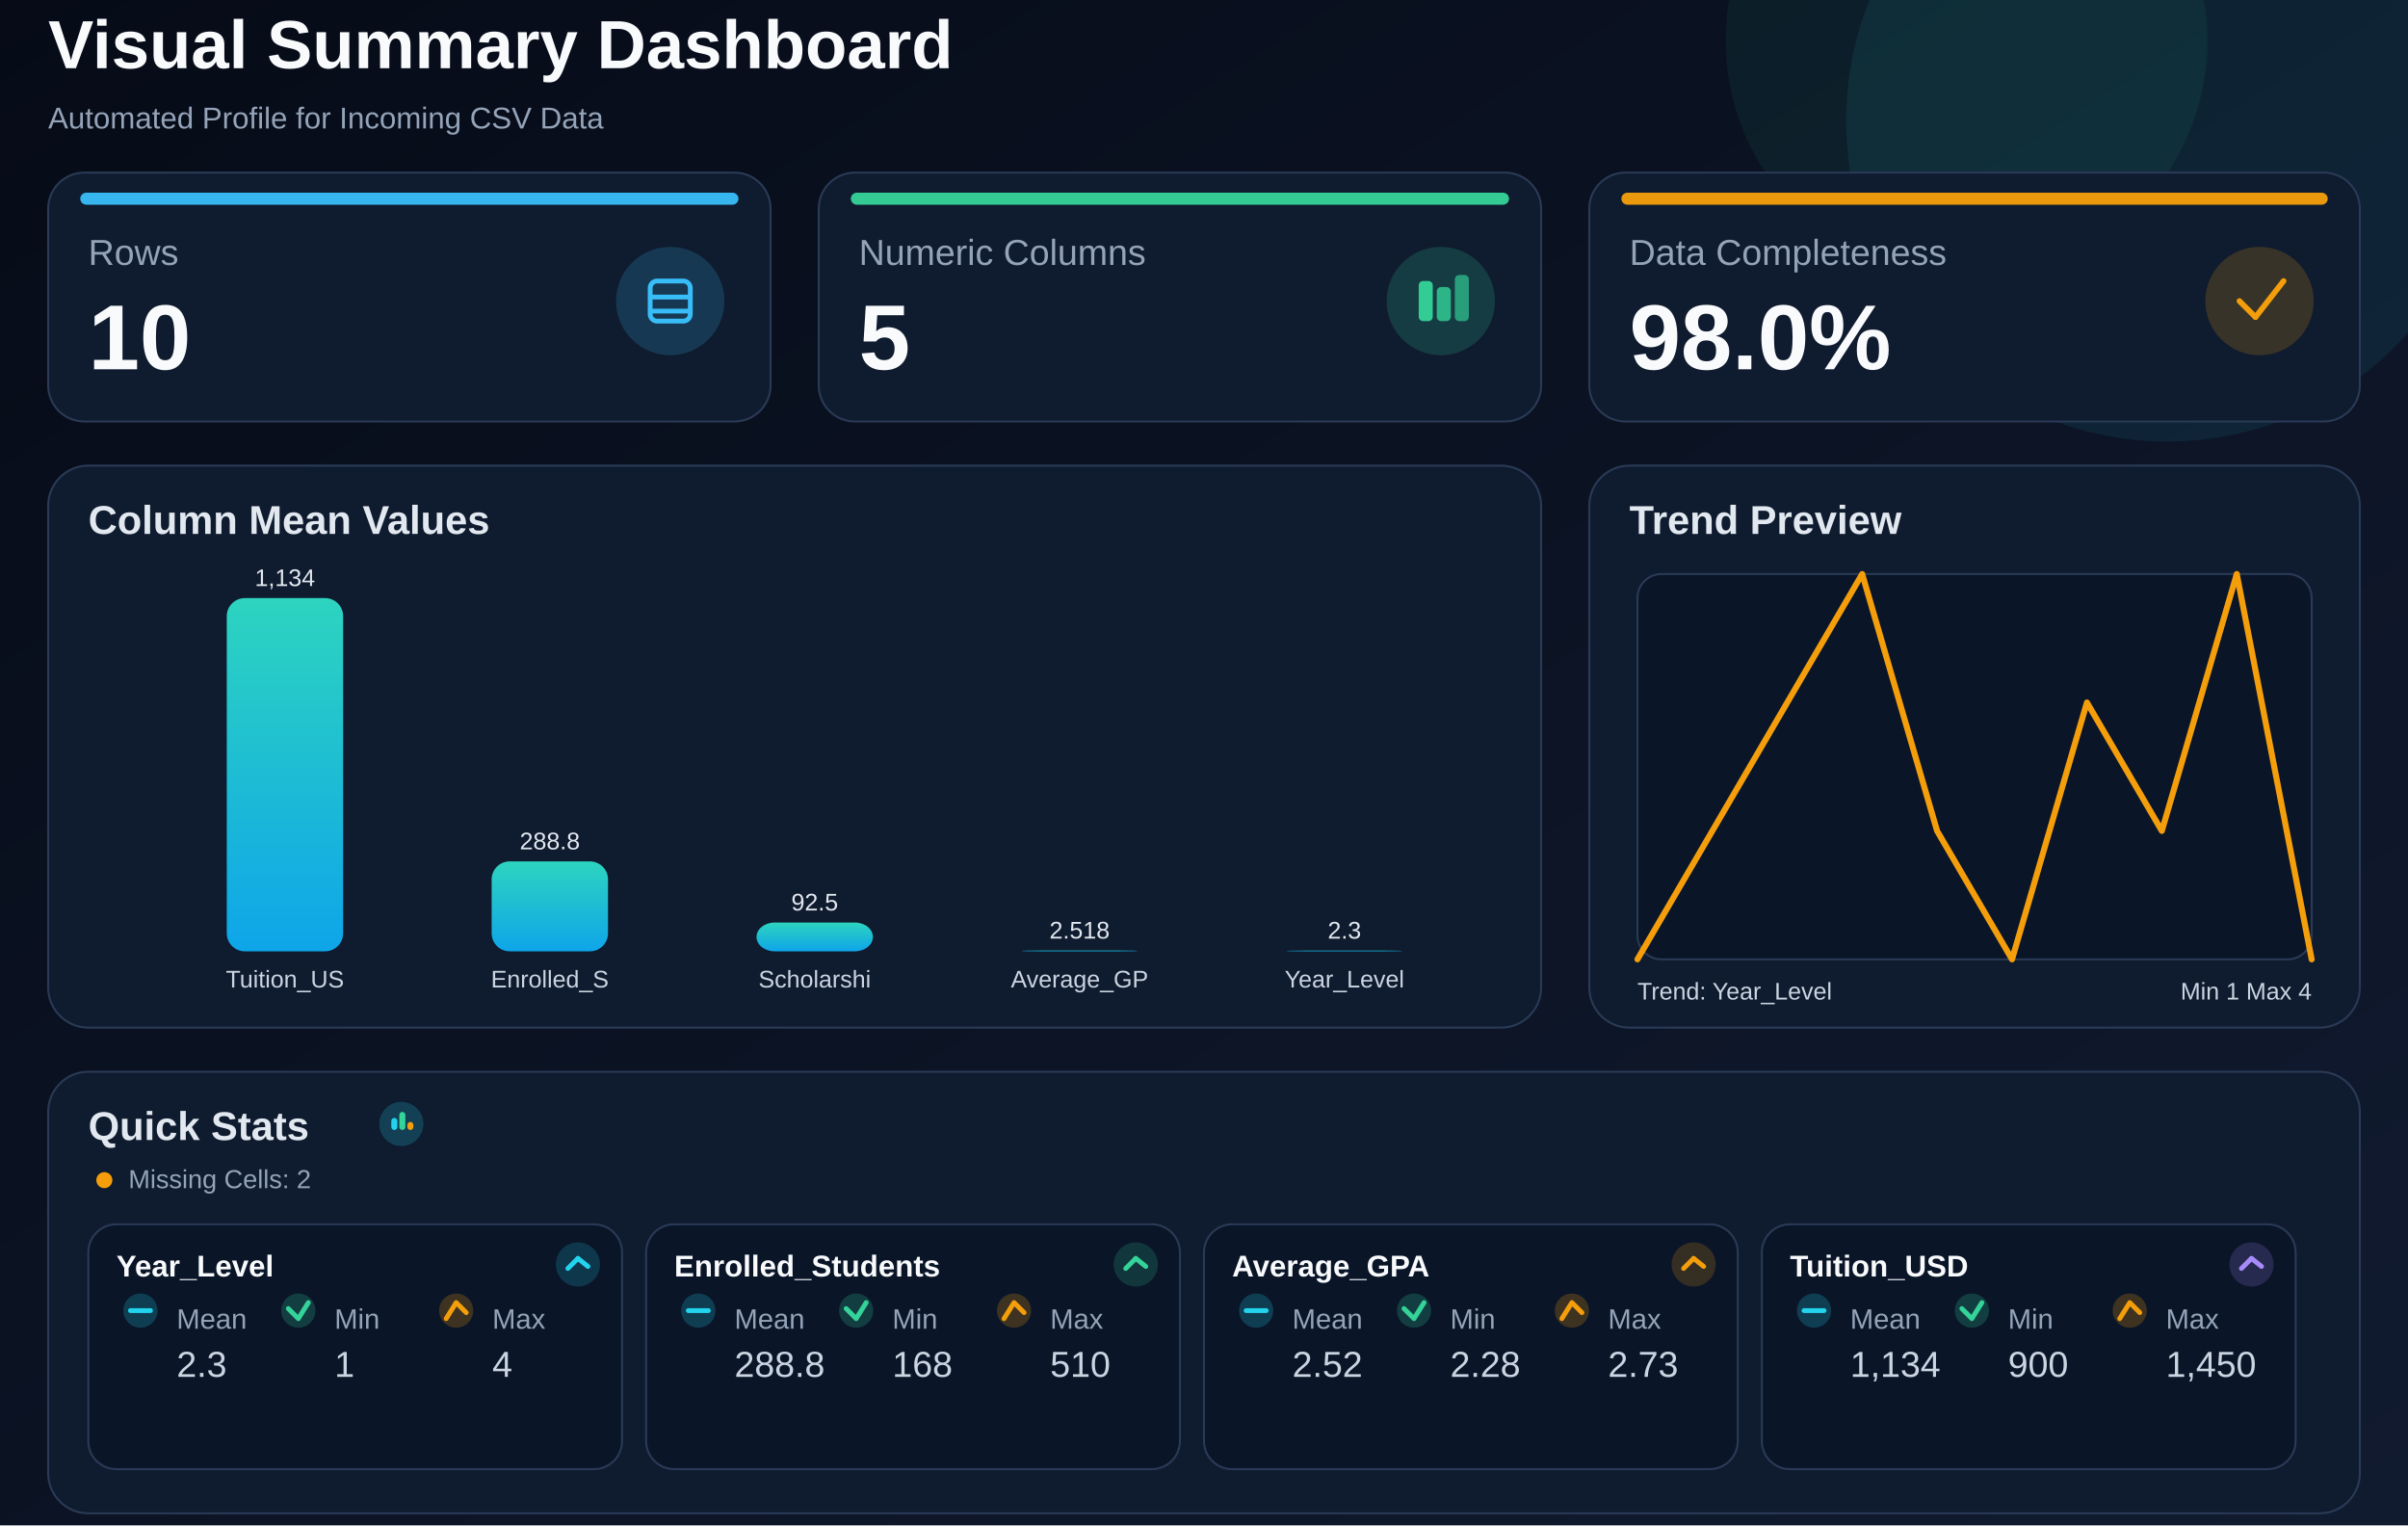
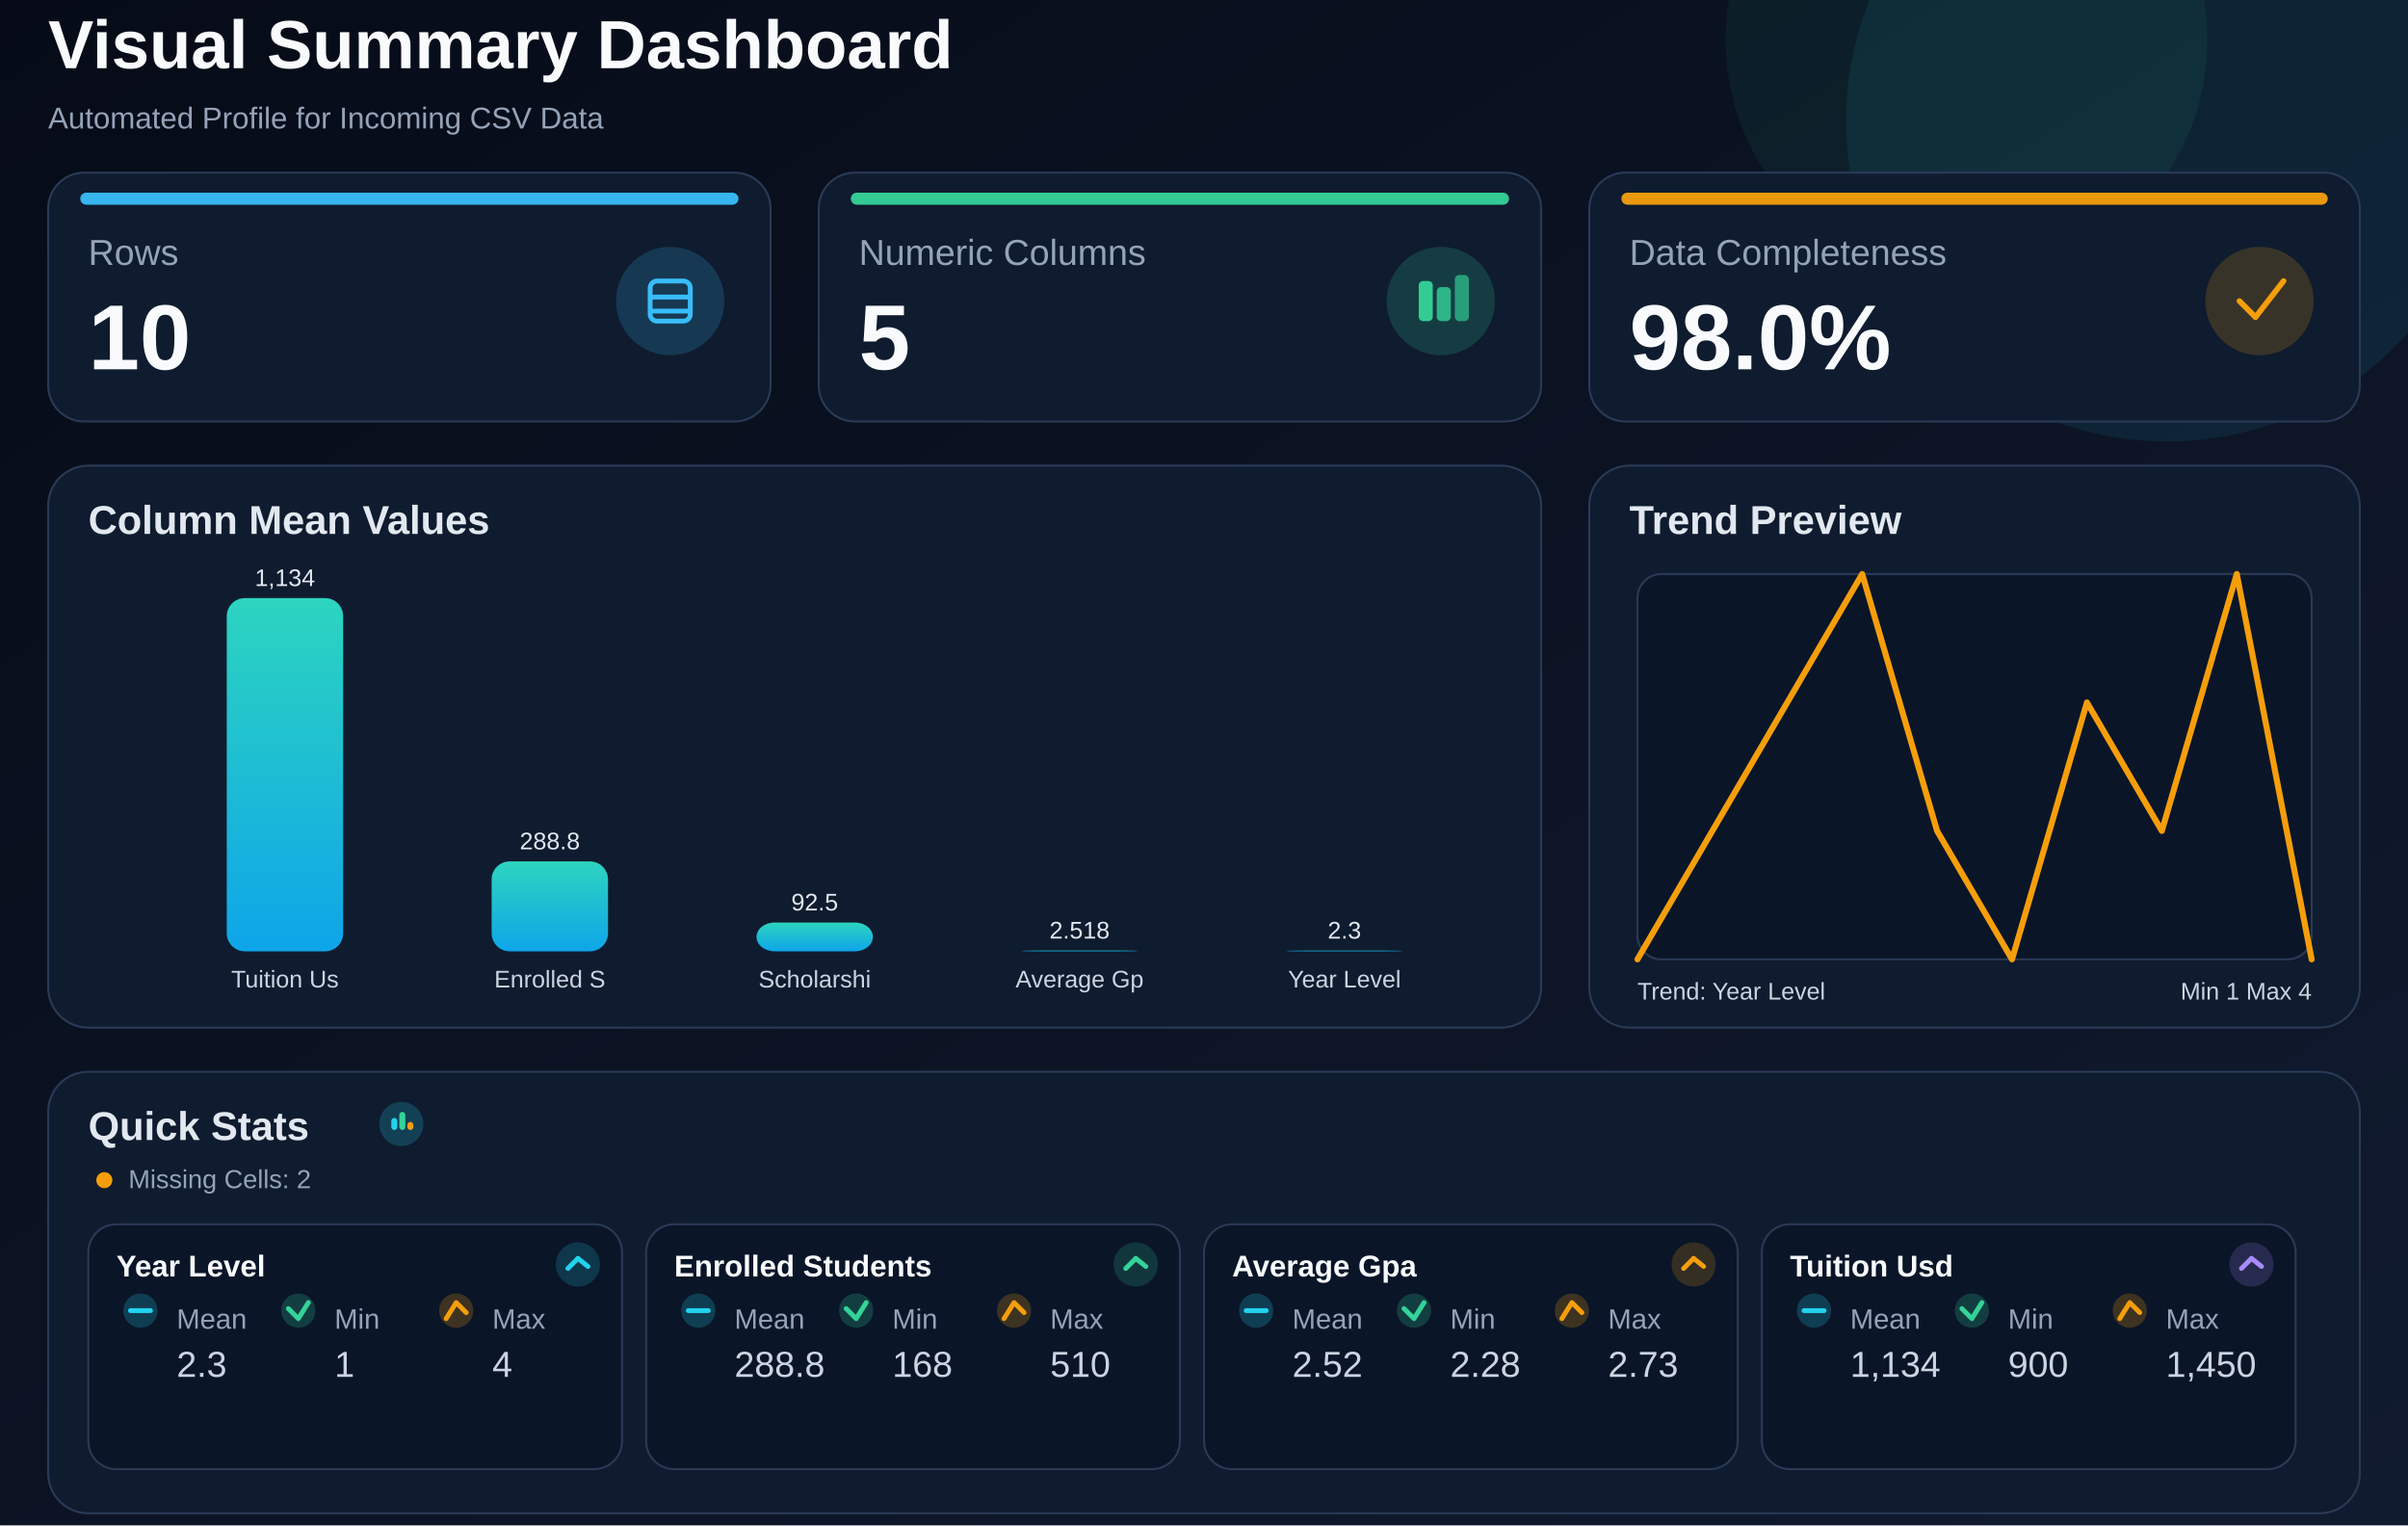
<svg xmlns="http://www.w3.org/2000/svg" width="1200" height="760" font-family="Poppins, Segoe UI, Arial, sans-serif">
  <defs>
    <linearGradient id="bg" x1="0" y1="0" x2="1" y2="1">
      <stop offset="0%" stop-color="#060b17" />
      <stop offset="100%" stop-color="#111b30" />
    </linearGradient>
    <linearGradient id="bar" x1="0" y1="0" x2="0" y2="1">
      <stop offset="0%" stop-color="#2dd4bf" />
      <stop offset="100%" stop-color="#0ea5e9" />
    </linearGradient>
  </defs>
  <rect width="1200" height="760" fill="url(#bg)" />
  <circle cx="1080" cy="60" r="160" fill="#22d3ee" opacity="0.08" />
  <circle cx="980" cy="20" r="120" fill="#34d399" opacity="0.07" />
  <text x="24" y="34" font-size="34" font-weight="700" fill="#f8fafc">Visual Summary Dashboard</text>
  <text x="24" y="64" font-size="15" fill="#94a3b8">Automated Profile for Incoming CSV Data</text>
  <rect x="24" y="86" width="360" height="124" rx="18" fill="#0f1b2e" stroke="#2a3a56" />
  <rect x="40" y="96" width="328" height="6" rx="3" fill="#38bdf8" opacity="0.95" />
  <circle cx="334" cy="150" r="27" fill="#38bdf8" opacity="0.18" />
  <rect x="324" y="140" width="20" height="20" rx="3.5" fill="none" stroke="#38bdf8" stroke-width="2.4" />
  <line x1="324" y1="148" x2="344" y2="148" stroke="#38bdf8" stroke-width="2.4" />
  <line x1="324" y1="155" x2="344" y2="155" stroke="#38bdf8" stroke-width="2.4" />
  <text x="44" y="132" font-size="18" font-weight="500" fill="#94a3b8">Rows</text>
  <text x="44" y="184" font-size="46" font-weight="700" fill="#f8fafc">10</text>
  <rect x="408" y="86" width="360" height="124" rx="18" fill="#0f1b2e" stroke="#2a3a56" />
  <rect x="424" y="96" width="328" height="6" rx="3" fill="#34d399" opacity="0.95" />
  <circle cx="718" cy="150" r="27" fill="#34d399" opacity="0.18" />
  <rect x="707" y="140" width="7" height="20" rx="2.2" fill="#34d399" opacity="0.95" />
  <rect x="716" y="143" width="7" height="17" rx="2.2" fill="#34d399" opacity="0.8" />
  <rect x="725" y="137" width="7" height="23" rx="2.2" fill="#34d399" opacity="0.65" />
  <text x="428" y="132" font-size="18" font-weight="500" fill="#94a3b8">Numeric Columns</text>
  <text x="428" y="184" font-size="46" font-weight="700" fill="#f8fafc">5</text>
  <rect x="792" y="86" width="384" height="124" rx="18" fill="#0f1b2e" stroke="#2a3a56" />
  <rect x="808" y="96" width="352" height="6" rx="3" fill="#f59e0b" opacity="0.95" />
  <circle cx="1126" cy="150" r="27" fill="#f59e0b" opacity="0.18" />
  <line x1="1116" y1="150" x2="1124" y2="158" stroke="#f59e0b" stroke-width="2.8" stroke-linecap="round" />
  <line x1="1124" y1="158" x2="1138" y2="140" stroke="#f59e0b" stroke-width="2.8" stroke-linecap="round" />
  <text x="812" y="132" font-size="18" font-weight="500" fill="#94a3b8">Data Completeness</text>
  <text x="812" y="184" font-size="46" font-weight="700" fill="#f8fafc">98.0%</text>
  <rect x="24" y="232" width="744" height="280" rx="20" fill="#0f1b2e" stroke="#2a3a56" />
  <text x="44" y="266" font-size="20" font-weight="600" fill="#e2e8f0">Column Mean Values</text>
  <rect x="113.00" y="298.00" width="58.00" height="176.00" rx="9" fill="url(#bar)" />
-   <text x="142.00" y="492" font-size="12" fill="#cbd5e1" text-anchor="middle">Tuition_US</text>
+   <text x="142.00" y="492" font-size="12" fill="#cbd5e1" text-anchor="middle">Tuition Us</text>
  <text x="142.00" y="292.00" font-size="12" fill="#e2e8f0" text-anchor="middle">1,134</text>
  <rect x="245.00" y="429.18" width="58.00" height="44.82" rx="9" fill="url(#bar)" />
-   <text x="274.00" y="492" font-size="12" fill="#cbd5e1" text-anchor="middle">Enrolled_S</text>
+   <text x="274.00" y="492" font-size="12" fill="#cbd5e1" text-anchor="middle">Enrolled S</text>
  <text x="274.00" y="423.18" font-size="12" fill="#e2e8f0" text-anchor="middle">288.8</text>
  <rect x="377.00" y="459.64" width="58.00" height="14.36" rx="9" fill="url(#bar)" />
  <text x="406.00" y="492" font-size="12" fill="#cbd5e1" text-anchor="middle">Scholarshi</text>
  <text x="406.00" y="453.64" font-size="12" fill="#e2e8f0" text-anchor="middle">92.5</text>
  <rect x="509.00" y="473.61" width="58.00" height="0.39" rx="9" fill="url(#bar)" />
-   <text x="538.00" y="492" font-size="12" fill="#cbd5e1" text-anchor="middle">Average_GP</text>
+   <text x="538.00" y="492" font-size="12" fill="#cbd5e1" text-anchor="middle">Average Gp</text>
  <text x="538.00" y="467.61" font-size="12" fill="#e2e8f0" text-anchor="middle">2.518</text>
  <rect x="641.00" y="473.64" width="58.00" height="0.36" rx="9" fill="url(#bar)" />
-   <text x="670.00" y="492" font-size="12" fill="#cbd5e1" text-anchor="middle">Year_Level</text>
+   <text x="670.00" y="492" font-size="12" fill="#cbd5e1" text-anchor="middle">Year Level</text>
  <text x="670.00" y="467.64" font-size="12" fill="#e2e8f0" text-anchor="middle">2.3</text>
  <rect x="792" y="232" width="384" height="280" rx="20" fill="#0f1b2e" stroke="#2a3a56" />
  <text x="812" y="266" font-size="20" font-weight="600" fill="#e2e8f0">Trend Preview</text>
  <rect x="816" y="286" width="336" height="192" rx="12" fill="#0a1528" stroke="#2a3a56" />
  <polyline points="816.00,478.00 853.33,414.00 890.67,350.00 928.00,286.00 965.33,414.00 1002.67,478.00 1040.00,350.00 1077.33,414.00 1114.67,286.00 1152.00,478.00" fill="none" stroke="#f59e0b" stroke-width="3" stroke-linecap="round" stroke-linejoin="round" />
-   <text x="816" y="498" font-size="12" fill="#cbd5e1">Trend: Year_Level</text>
+   <text x="816" y="498" font-size="12" fill="#cbd5e1">Trend: Year Level</text>
  <text x="1152" y="498" font-size="12" fill="#cbd5e1" text-anchor="end">Min 1  Max 4</text>
  <rect x="24" y="534" width="1152" height="220" rx="20" fill="#0f1b2e" stroke="#2a3a56" />
  <circle cx="200" cy="560" r="11" fill="#22d3ee" opacity="0.2" />
  <rect x="195" y="557" width="3" height="6" rx="1.5" fill="#22d3ee" />
  <rect x="199" y="554" width="3" height="9" rx="1.5" fill="#34d399" />
  <rect x="203" y="559" width="3" height="4" rx="1.5" fill="#f59e0b" />
  <text x="44" y="568" font-size="20" font-weight="600" fill="#e2e8f0">Quick Stats</text>
  <circle cx="52" cy="588" r="4" fill="#f59e0b" />
  <text x="64" y="592" font-size="13" fill="#94a3b8">Missing Cells: 2</text>
  <rect x="44.00" y="610" width="266.00" height="122" rx="14" fill="#0a1528" stroke="#2a3a56" />
  <circle cx="288.0" cy="630" r="11" fill="#22d3ee" opacity="0.18" />
  <line x1="283.0" y1="632" x2="288.0" y2="627" stroke="#22d3ee" stroke-width="2.4" stroke-linecap="round" />
  <line x1="288.0" y1="627" x2="293.0" y2="631" stroke="#22d3ee" stroke-width="2.4" stroke-linecap="round" />
-   <text x="58.00" y="636" font-size="15" font-weight="600" fill="#f8fafc">Year_Level</text>
+   <text x="58.00" y="636" font-size="15" font-weight="600" fill="#f8fafc">Year Level</text>
  <circle cx="70.0" cy="653" r="8.5" fill="#22d3ee" opacity="0.22" />
  <line x1="65.0" y1="653" x2="75.0" y2="653" stroke="#22d3ee" stroke-width="2.4" stroke-linecap="round" />
  <text x="88.00" y="662" font-size="14" fill="#94a3b8">Mean</text>
  <text x="88.00" y="686" font-size="18" fill="#cbd5e1">2.3</text>
  <circle cx="148.667" cy="653" r="8.5" fill="#34d399" opacity="0.22" />
  <polyline points="143.667,652 148.667,657 153.667,649" fill="none" stroke="#34d399" stroke-width="2.4" stroke-linecap="round" stroke-linejoin="round" />
  <text x="166.67" y="662" font-size="14" fill="#94a3b8">Min</text>
  <text x="166.67" y="686" font-size="18" fill="#cbd5e1">1</text>
  <circle cx="227.333" cy="653" r="8.5" fill="#f59e0b" opacity="0.22" />
  <polyline points="222.333,657 227.333,649 232.333,654" fill="none" stroke="#f59e0b" stroke-width="2.4" stroke-linecap="round" stroke-linejoin="round" />
  <text x="245.33" y="662" font-size="14" fill="#94a3b8">Max</text>
  <text x="245.33" y="686" font-size="18" fill="#cbd5e1">4</text>
  <rect x="322.00" y="610" width="266.00" height="122" rx="14" fill="#0a1528" stroke="#2a3a56" />
  <circle cx="566.0" cy="630" r="11" fill="#34d399" opacity="0.18" />
  <line x1="561.0" y1="632" x2="566.0" y2="627" stroke="#34d399" stroke-width="2.4" stroke-linecap="round" />
  <line x1="566.0" y1="627" x2="571.0" y2="631" stroke="#34d399" stroke-width="2.4" stroke-linecap="round" />
-   <text x="336.00" y="636" font-size="15" font-weight="600" fill="#f8fafc">Enrolled_Students</text>
+   <text x="336.00" y="636" font-size="15" font-weight="600" fill="#f8fafc">Enrolled Students</text>
  <circle cx="348.0" cy="653" r="8.5" fill="#22d3ee" opacity="0.22" />
  <line x1="343.0" y1="653" x2="353.0" y2="653" stroke="#22d3ee" stroke-width="2.4" stroke-linecap="round" />
  <text x="366.00" y="662" font-size="14" fill="#94a3b8">Mean</text>
  <text x="366.00" y="686" font-size="18" fill="#cbd5e1">288.8</text>
  <circle cx="426.667" cy="653" r="8.5" fill="#34d399" opacity="0.22" />
  <polyline points="421.667,652 426.667,657 431.667,649" fill="none" stroke="#34d399" stroke-width="2.4" stroke-linecap="round" stroke-linejoin="round" />
  <text x="444.67" y="662" font-size="14" fill="#94a3b8">Min</text>
  <text x="444.67" y="686" font-size="18" fill="#cbd5e1">168</text>
  <circle cx="505.333" cy="653" r="8.5" fill="#f59e0b" opacity="0.22" />
  <polyline points="500.333,657 505.333,649 510.333,654" fill="none" stroke="#f59e0b" stroke-width="2.4" stroke-linecap="round" stroke-linejoin="round" />
  <text x="523.33" y="662" font-size="14" fill="#94a3b8">Max</text>
  <text x="523.33" y="686" font-size="18" fill="#cbd5e1">510</text>
  <rect x="600.00" y="610" width="266.00" height="122" rx="14" fill="#0a1528" stroke="#2a3a56" />
  <circle cx="844.0" cy="630" r="11" fill="#f59e0b" opacity="0.18" />
  <line x1="839.0" y1="632" x2="844.0" y2="627" stroke="#f59e0b" stroke-width="2.4" stroke-linecap="round" />
  <line x1="844.0" y1="627" x2="849.0" y2="631" stroke="#f59e0b" stroke-width="2.4" stroke-linecap="round" />
-   <text x="614.00" y="636" font-size="15" font-weight="600" fill="#f8fafc">Average_GPA</text>
+   <text x="614.00" y="636" font-size="15" font-weight="600" fill="#f8fafc">Average Gpa</text>
  <circle cx="626.0" cy="653" r="8.5" fill="#22d3ee" opacity="0.22" />
  <line x1="621.0" y1="653" x2="631.0" y2="653" stroke="#22d3ee" stroke-width="2.4" stroke-linecap="round" />
  <text x="644.00" y="662" font-size="14" fill="#94a3b8">Mean</text>
  <text x="644.00" y="686" font-size="18" fill="#cbd5e1">2.52</text>
  <circle cx="704.667" cy="653" r="8.5" fill="#34d399" opacity="0.22" />
  <polyline points="699.667,652 704.667,657 709.667,649" fill="none" stroke="#34d399" stroke-width="2.4" stroke-linecap="round" stroke-linejoin="round" />
  <text x="722.67" y="662" font-size="14" fill="#94a3b8">Min</text>
  <text x="722.67" y="686" font-size="18" fill="#cbd5e1">2.28</text>
  <circle cx="783.333" cy="653" r="8.5" fill="#f59e0b" opacity="0.22" />
  <polyline points="778.333,657 783.333,649 788.333,654" fill="none" stroke="#f59e0b" stroke-width="2.4" stroke-linecap="round" stroke-linejoin="round" />
  <text x="801.33" y="662" font-size="14" fill="#94a3b8">Max</text>
  <text x="801.33" y="686" font-size="18" fill="#cbd5e1">2.73</text>
  <rect x="878.00" y="610" width="266.00" height="122" rx="14" fill="#0a1528" stroke="#2a3a56" />
  <circle cx="1122.0" cy="630" r="11" fill="#a78bfa" opacity="0.18" />
  <line x1="1117.0" y1="632" x2="1122.0" y2="627" stroke="#a78bfa" stroke-width="2.4" stroke-linecap="round" />
  <line x1="1122.0" y1="627" x2="1127.0" y2="631" stroke="#a78bfa" stroke-width="2.4" stroke-linecap="round" />
-   <text x="892.00" y="636" font-size="15" font-weight="600" fill="#f8fafc">Tuition_USD</text>
+   <text x="892.00" y="636" font-size="15" font-weight="600" fill="#f8fafc">Tuition Usd</text>
  <circle cx="904.0" cy="653" r="8.5" fill="#22d3ee" opacity="0.22" />
  <line x1="899.0" y1="653" x2="909.0" y2="653" stroke="#22d3ee" stroke-width="2.4" stroke-linecap="round" />
  <text x="922.00" y="662" font-size="14" fill="#94a3b8">Mean</text>
  <text x="922.00" y="686" font-size="18" fill="#cbd5e1">1,134</text>
  <circle cx="982.667" cy="653" r="8.5" fill="#34d399" opacity="0.22" />
  <polyline points="977.667,652 982.667,657 987.667,649" fill="none" stroke="#34d399" stroke-width="2.4" stroke-linecap="round" stroke-linejoin="round" />
  <text x="1000.67" y="662" font-size="14" fill="#94a3b8">Min</text>
  <text x="1000.67" y="686" font-size="18" fill="#cbd5e1">900</text>
  <circle cx="1061.333" cy="653" r="8.5" fill="#f59e0b" opacity="0.22" />
  <polyline points="1056.333,657 1061.333,649 1066.333,654" fill="none" stroke="#f59e0b" stroke-width="2.4" stroke-linecap="round" stroke-linejoin="round" />
  <text x="1079.33" y="662" font-size="14" fill="#94a3b8">Max</text>
  <text x="1079.33" y="686" font-size="18" fill="#cbd5e1">1,450</text>
</svg>
